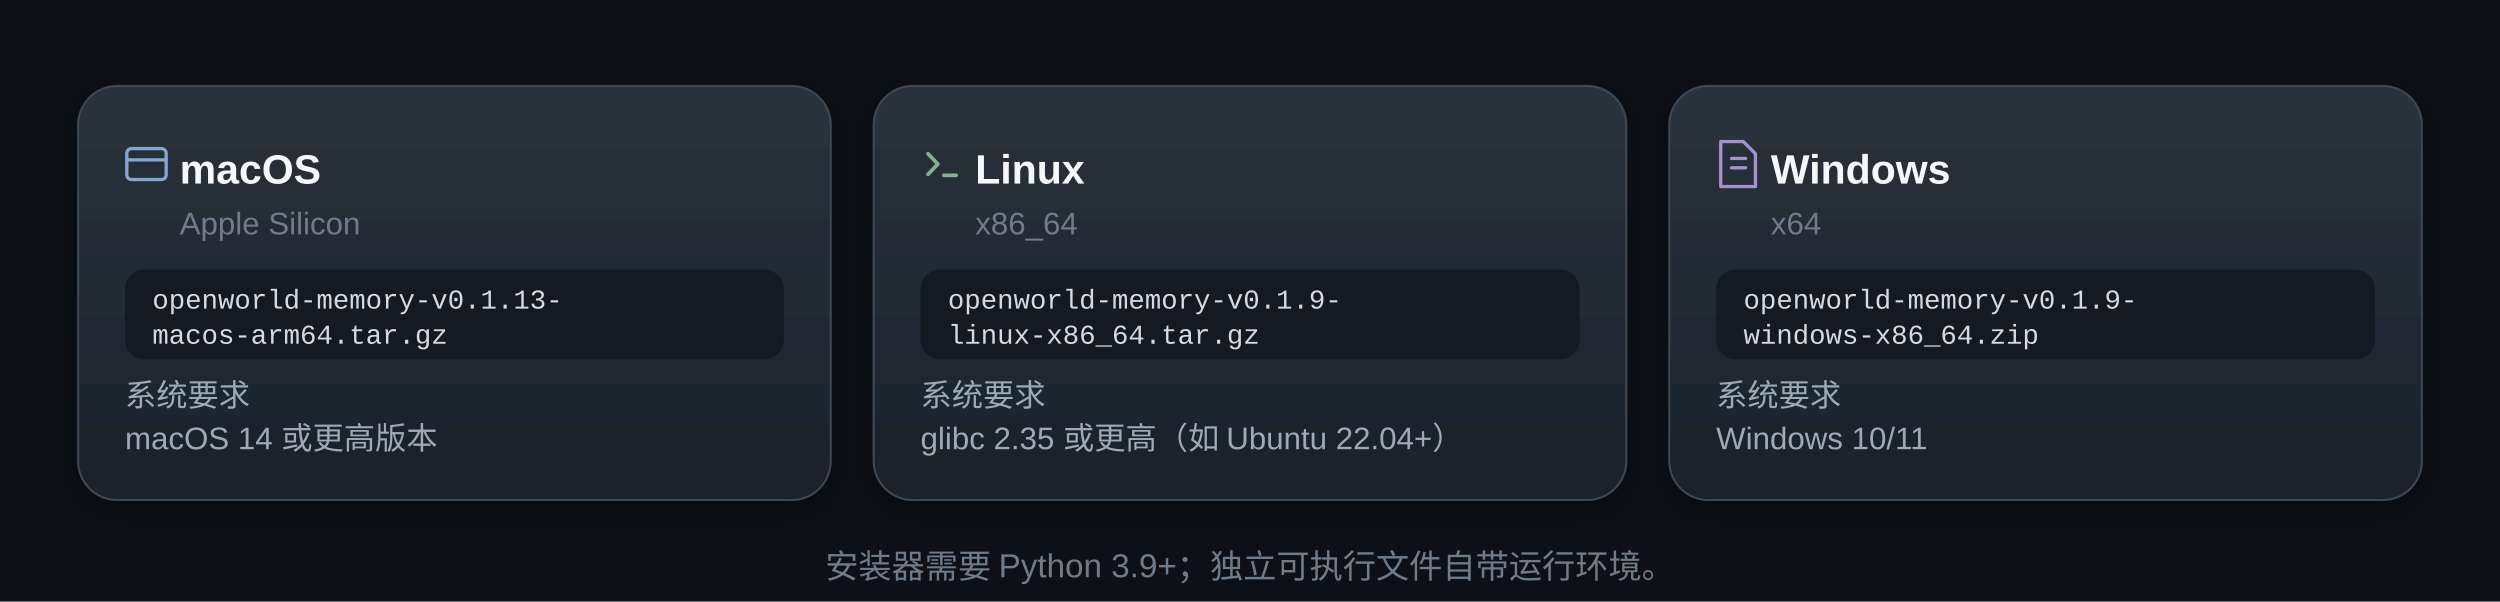
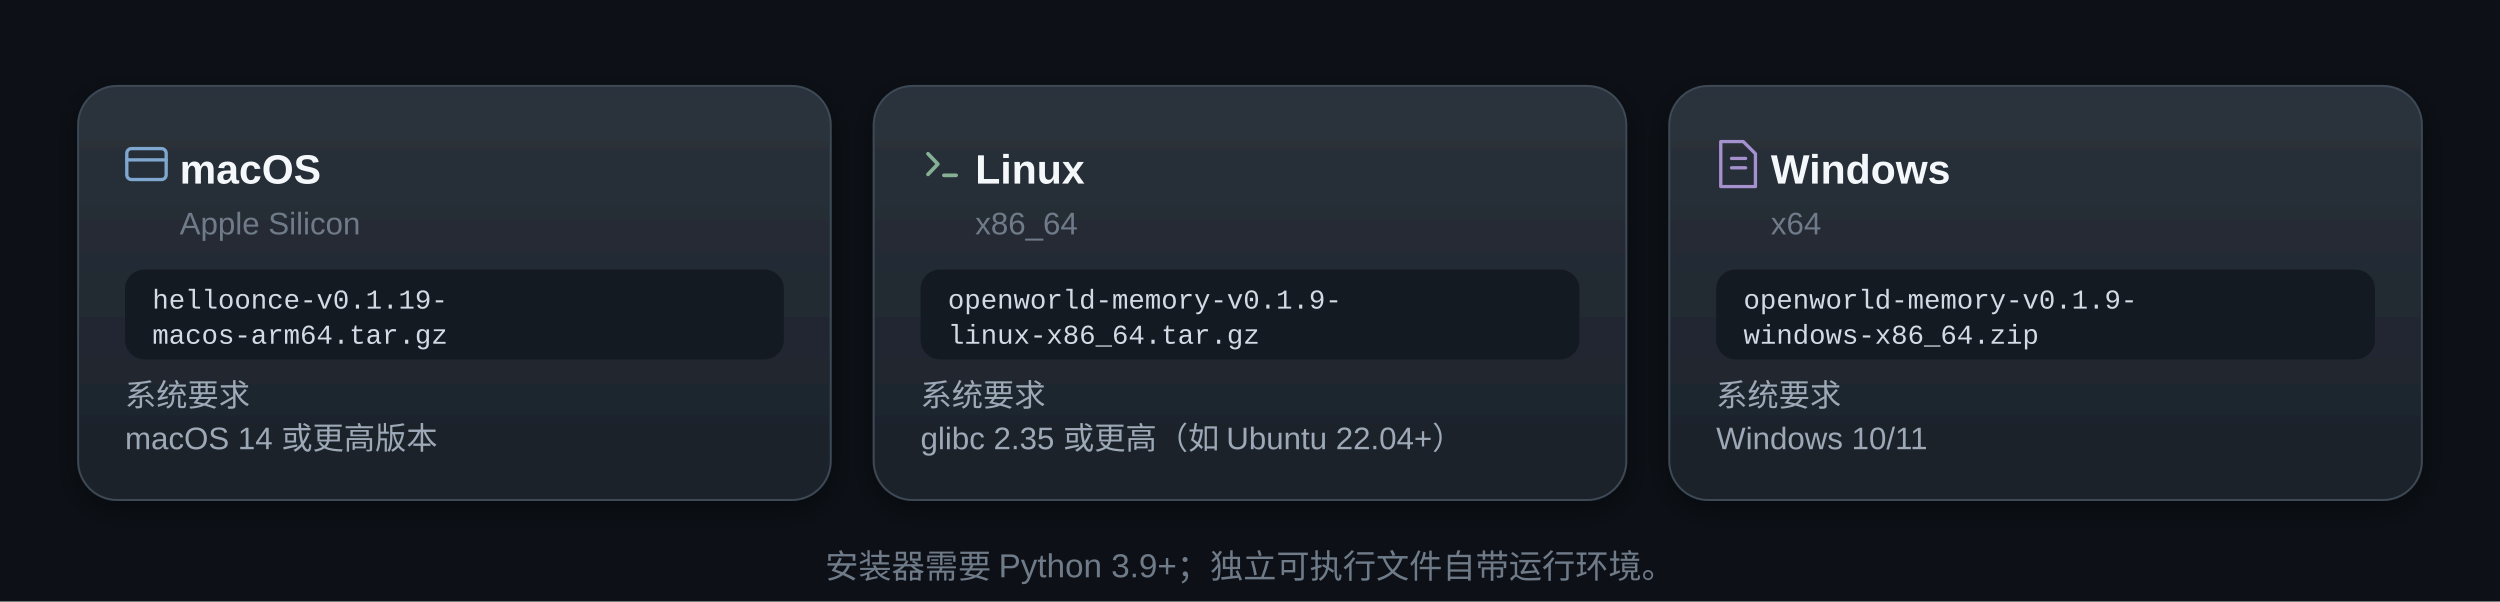
<svg xmlns="http://www.w3.org/2000/svg" viewBox="0 0 1280 308" width="1280" height="308" role="img" aria-label="适用于 macOS Apple Silicon、Linux x86_64 和 Windows x64 的独立安装包及其系统要求。">
  <defs>
    <radialGradient id="halo" cx="50%" cy="50%" r="50%">
      <stop offset="0" stop-color="#FF7A70" stop-opacity=".55" />
      <stop offset=".45" stop-color="#FF7A70" stop-opacity=".18" />
      <stop offset="1" stop-color="#FF7A70" stop-opacity="0" />
    </radialGradient>
    <linearGradient id="cardGrad" x1="0" y1="0" x2="0" y2="1">
      <stop offset="0" stop-color="#2B323C" />
      <stop offset="1" stop-color="#1B2129" />
    </linearGradient>
    <linearGradient id="cardAltGrad" x1="0" y1="0" x2="0" y2="1">
      <stop offset="0" stop-color="#39424F" />
      <stop offset="1" stop-color="#262E38" />
    </linearGradient>
    <filter id="soft" x="-30%" y="-30%" width="160%" height="180%">
      <feDropShadow dx="0" dy="8" stdDeviation="14" flood-color="rgba(1,4,9,.62)" flood-opacity="1" />
    </filter>
    <filter id="softSm" x="-30%" y="-30%" width="160%" height="180%">
      <feDropShadow dx="0" dy="4" stdDeviation="7" flood-color="rgba(1,4,9,.62)" flood-opacity=".8" />
    </filter>
  </defs>
  <style>
  .s{font-family:-apple-system, BlinkMacSystemFont, 'Segoe UI Variable Display', 'Segoe UI', 'Helvetica Neue', Arial, 'Microsoft YaHei', 'PingFang SC', 'Hiragino Sans GB', 'Noto Sans CJK SC', sans-serif}
  .m{font-family:ui-monospace, SFMono-Regular, 'SF Mono', Menlo, Consolas, 'Liberation Mono', 'Microsoft YaHei', monospace}
  .rise{opacity:0;animation:rise .9s cubic-bezier(.16,.84,.32,1) both}
  @keyframes rise{from{opacity:0;transform:translateY(14px);filter:blur(6px)}to{opacity:1;transform:none;filter:blur(0)}}
  @keyframes breathe{0%,100%{opacity:.45;transform:scale(.96)}50%{opacity:.9;transform:scale(1.05)}}
  @keyframes breathe2{
    0%{opacity:.05;transform:scale(.93);animation-timing-function:cubic-bezier(.66,0,.34,1)}
    18%{opacity:.12;transform:scale(1.03);animation-timing-function:cubic-bezier(.37,0,.63,1)}
    34%{opacity:.07;transform:scale(.99);animation-timing-function:cubic-bezier(.45,0,.55,1)}
    57%{opacity:.15;transform:scale(1.085);animation-timing-function:cubic-bezier(.3,0,.7,1)}
    72%{opacity:.088;transform:scale(1.008);animation-timing-function:cubic-bezier(.6,0,.4,1)}
    88%{opacity:.126;transform:scale(1.052);animation-timing-function:cubic-bezier(.5,0,.5,1)}
    100%{opacity:.05;transform:scale(.93)}
  }
  @keyframes twinkle{0%,100%{opacity:.12}50%{opacity:.5}}
  .tw{animation:twinkle 9s ease-in-out infinite}
  .snr{animation:snr 5.4s cubic-bezier(.16,.84,.32,1) infinite;transform-box:fill-box;transform-origin:center}
  @keyframes snr{0%{transform:scale(.5);opacity:.55}65%{opacity:0}100%{transform:scale(1.6);opacity:0}}
  .swp{animation-timing-function:cubic-bezier(.83,0,.17,1);animation-iteration-count:infinite;opacity:0}
  .march{animation:march 1.65s linear infinite}
  .dp{animation:dotpulse 2.6s ease-in-out infinite}
  @keyframes dotpulse{0%,100%{opacity:.42}50%{opacity:1}}
  @keyframes march{to{stroke-dashoffset:-24}}
  .scan{animation:scan 4s cubic-bezier(.83,0,.17,1) infinite;opacity:0}
  @keyframes scan{0%{transform:translateX(0);opacity:0}8%{opacity:1}88%{opacity:1}100%{transform:translateX(1140px);opacity:0}}
  @media (prefers-reduced-motion: reduce){
    .rise{animation:none!important;opacity:1!important;filter:none!important;transform:none!important}
    .tw{animation:none!important;opacity:.55!important}
    .snr,.swp,.scan{animation:none!important;opacity:0!important}
    .march{animation:none!important}
    .dp{animation:none!important;opacity:1!important}
  }@keyframes swp{0%{transform:translateX(0);opacity:0}18%{opacity:1}82%{opacity:1}100%{transform:translateX(287.33px);opacity:0}}</style>
  <rect width="1280" height="308" fill="#0D1117" />
  <g filter="url(#softSm)">
    <rect x="40" y="44" width="385.33" height="212" rx="20" fill="url(#cardGrad)" stroke="#3E4855" stroke-width="1" />
  </g>
  <g transform="translate(75 84)" opacity=".9">
    <g fill="none" stroke="#88B4E0" stroke-width="1.7" stroke-linecap="round">
      <rect x="-10.08" y="-7.92" width="20.16" height="15.84" rx="2.4" />
      <path d="M-10.08 -2.16 h20.16" />
    </g>
  </g>
  <text x="92" y="94" font-size="21" font-weight="600" fill="#F5F8FB" class="s">macOS</text>
  <text x="92" y="120" font-size="16" font-weight="400" fill="#6F7B89" class="s">Apple Silicon</text>
  <rect x="64" y="138" width="337.33" height="46" rx="10" fill="#141A21" />
-   <text x="78" y="158" font-size="14" font-weight="400" fill="#D2DBE5" class="m">openworld-memory-v0.1.13-</text>
+   <text x="78" y="158" font-size="14" font-weight="400" fill="#D2DBE5" class="m">helloonce-v0.1.19-</text>
  <text x="78" y="176" font-size="14" font-weight="400" fill="#D2DBE5" class="m">macos-arm64.tar.gz</text>
  <text x="64" y="208" font-size="16" font-weight="400" fill="#9DA9B7" class="s">系统要求</text>
  <text x="64" y="230" font-size="16" font-weight="400" fill="#9DA9B7" class="s">macOS 14 或更高版本</text>
  <g filter="url(#softSm)">
    <rect x="447.33" y="44" width="385.33" height="212" rx="20" fill="url(#cardGrad)" stroke="#3E4855" stroke-width="1" />
  </g>
  <g transform="translate(482.3333 84)" opacity=".9">
    <g fill="none" stroke="#8FBE9E" stroke-width="1.9" stroke-linecap="round" stroke-linejoin="round">
      <path d="M-7.2 -5.28 l5.04 5.28 l-5.04 5.28" />
      <path d="M0.96 5.76 h6.24" />
    </g>
  </g>
  <text x="499.33" y="94" font-size="21" font-weight="600" fill="#F5F8FB" class="s">Linux</text>
  <text x="499.33" y="120" font-size="16" font-weight="400" fill="#6F7B89" class="s">x86_64</text>
  <rect x="471.33" y="138" width="337.33" height="46" rx="10" fill="#141A21" />
  <text x="485.33" y="158" font-size="14" font-weight="400" fill="#D2DBE5" class="m">openworld-memory-v0.1.9-</text>
  <text x="485.33" y="176" font-size="14" font-weight="400" fill="#D2DBE5" class="m">linux-x86_64.tar.gz</text>
  <text x="471.33" y="208" font-size="16" font-weight="400" fill="#9DA9B7" class="s">系统要求</text>
  <text x="471.33" y="230" font-size="16" font-weight="400" fill="#9DA9B7" class="s">glibc 2.35 或更高（如 Ubuntu 22.04+）</text>
  <g filter="url(#softSm)">
    <rect x="854.67" y="44" width="385.33" height="212" rx="20" fill="url(#cardGrad)" stroke="#3E4855" stroke-width="1" />
  </g>
  <g transform="translate(889.6667 84)" opacity=".9">
    <g fill="none" stroke="#B49BE0" stroke-width="1.7" stroke-linecap="round" stroke-linejoin="round">
      <path d="M-8.64 -11.52 h11.52 l6.24 6.24 v16.8 h-17.76 z" />
      <path d="M-3.12 -2.88 h7.2 M-3.12 1.92 h7.2" />
    </g>
  </g>
  <text x="906.67" y="94" font-size="21" font-weight="600" fill="#F5F8FB" class="s">Windows</text>
  <text x="906.67" y="120" font-size="16" font-weight="400" fill="#6F7B89" class="s">x64</text>
  <rect x="878.67" y="138" width="337.33" height="46" rx="10" fill="#141A21" />
  <text x="892.67" y="158" font-size="14" font-weight="400" fill="#D2DBE5" class="m">openworld-memory-v0.1.9-</text>
  <text x="892.67" y="176" font-size="14" font-weight="400" fill="#D2DBE5" class="m">windows-x86_64.zip</text>
  <text x="878.67" y="208" font-size="16" font-weight="400" fill="#9DA9B7" class="s">系统要求</text>
  <text x="878.67" y="230" font-size="16" font-weight="400" fill="#9DA9B7" class="s">Windows 10/11</text>
  <text x="640" y="296" font-size="17" font-weight="400" fill="#6F7B89" text-anchor="middle" class="s">安装器需要 Python 3.9+；独立可执行文件自带运行环境。</text>
</svg>
